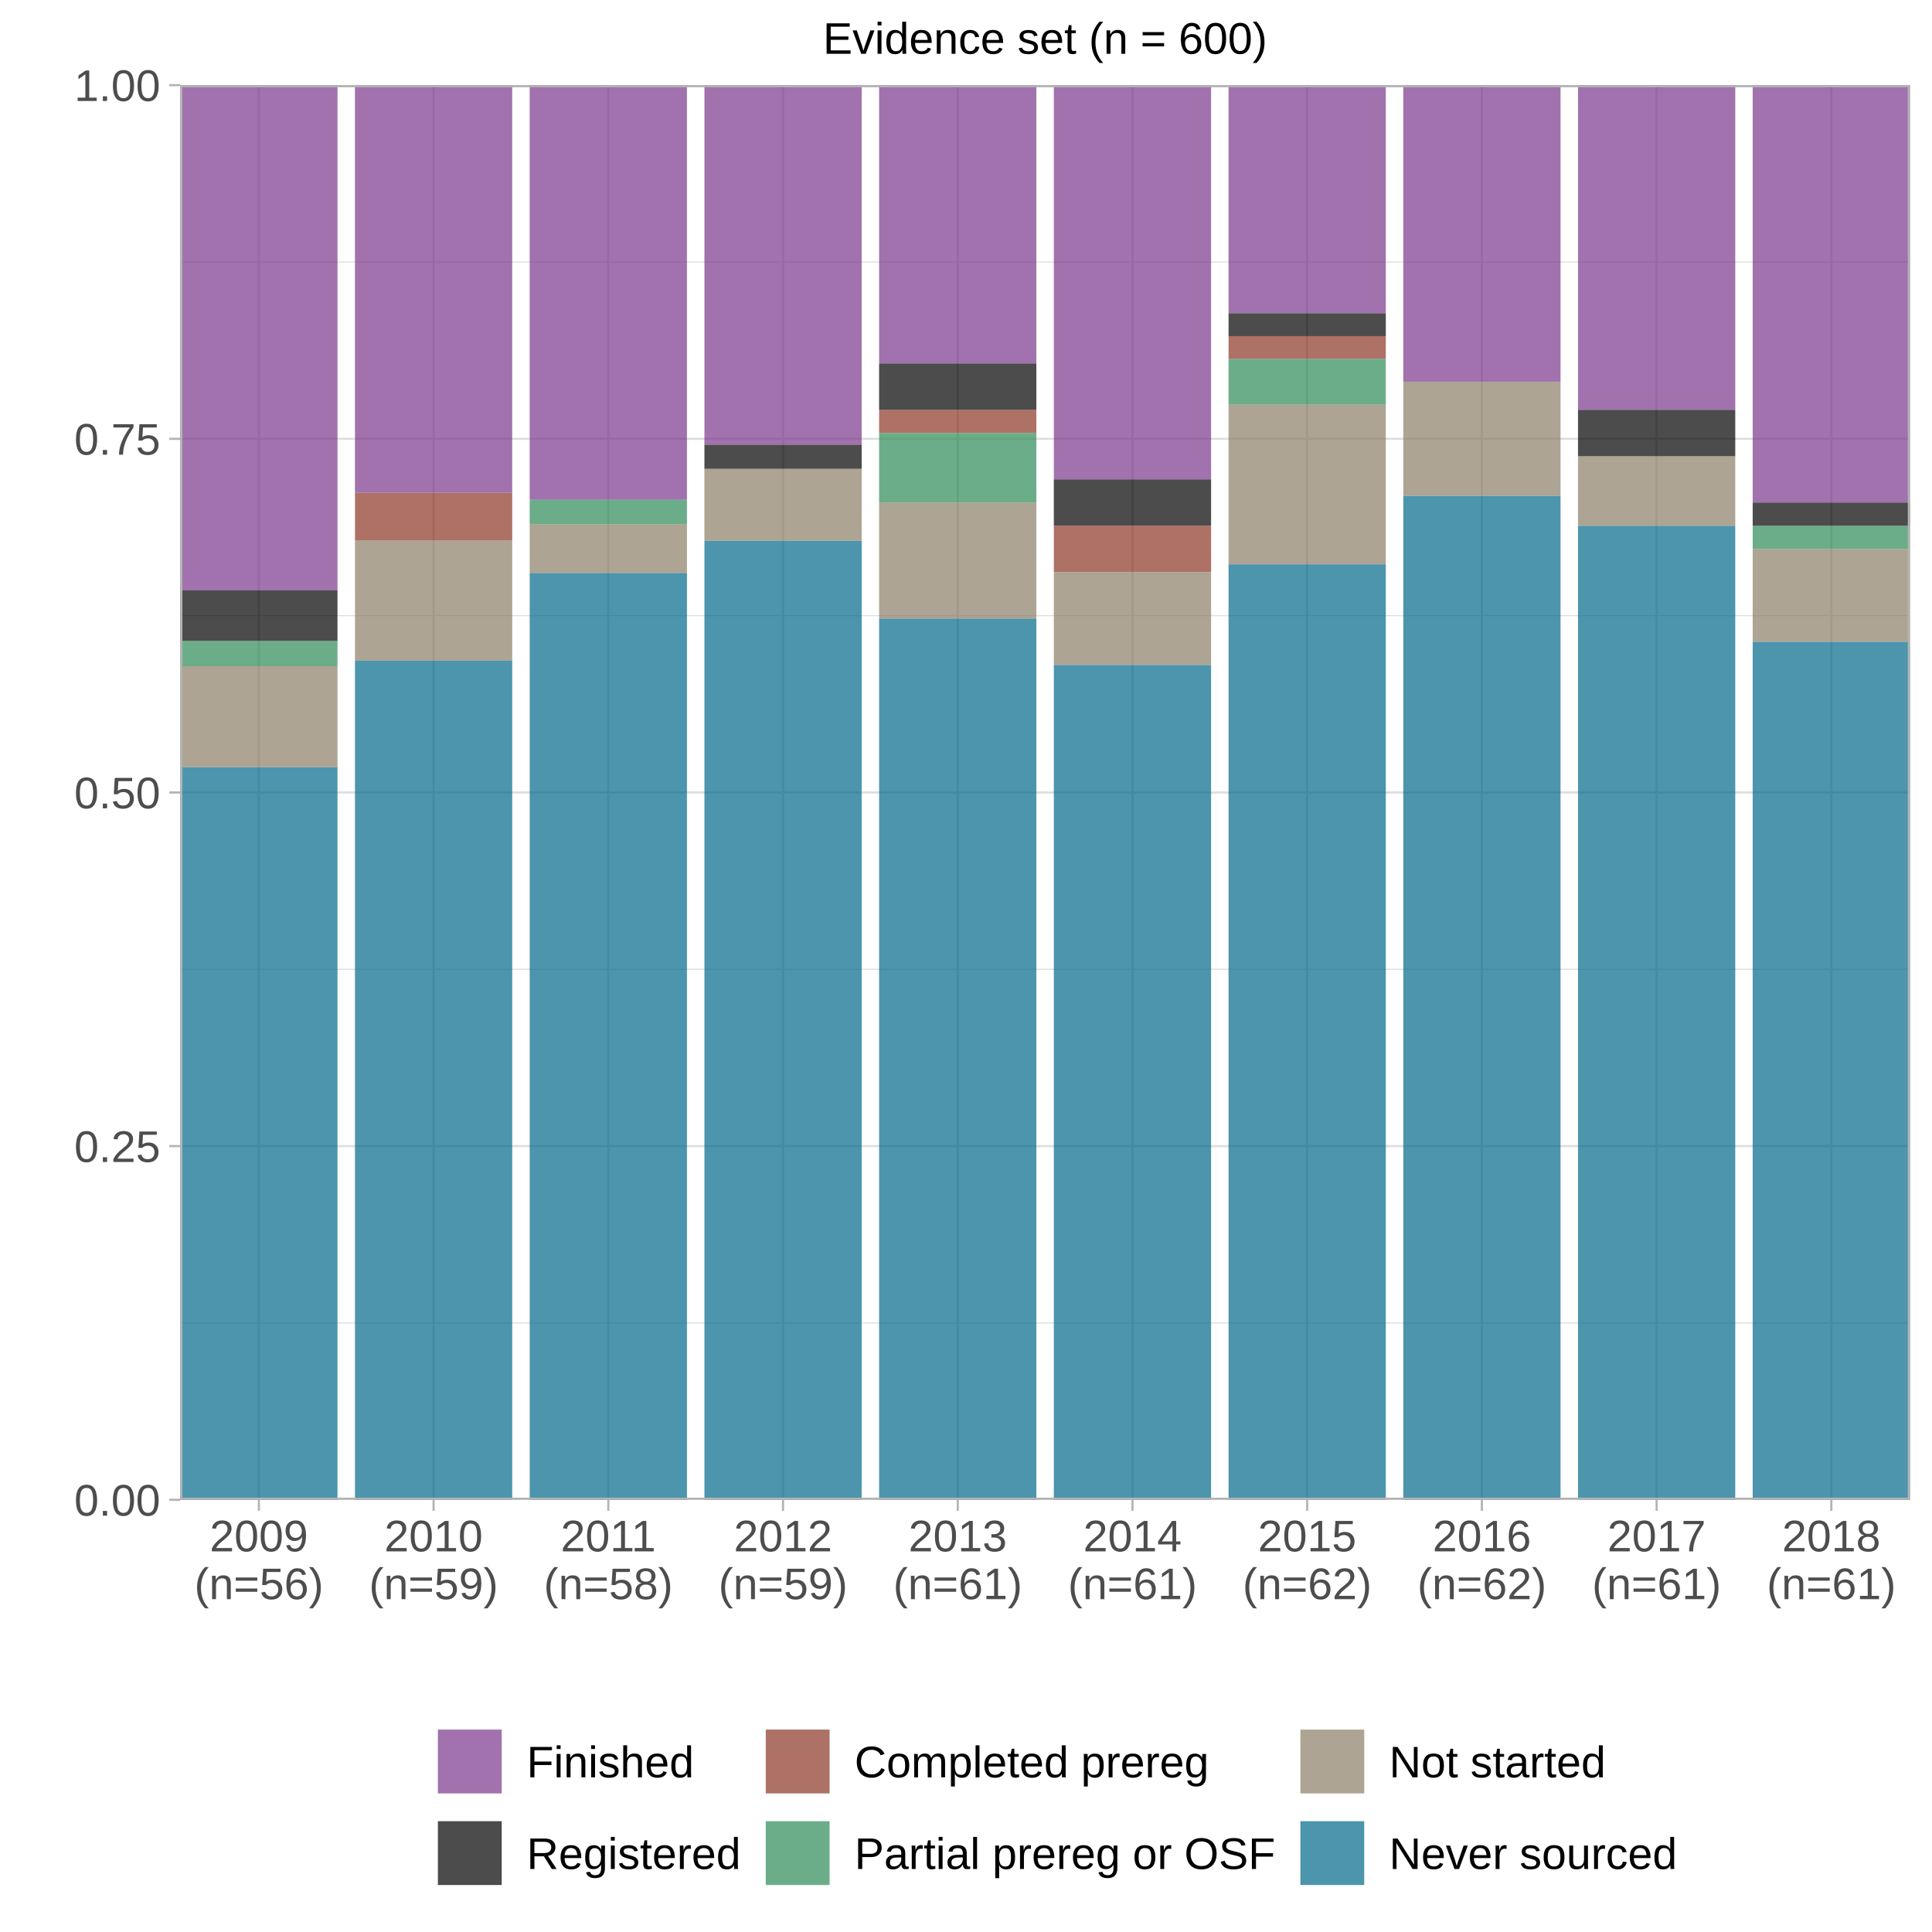
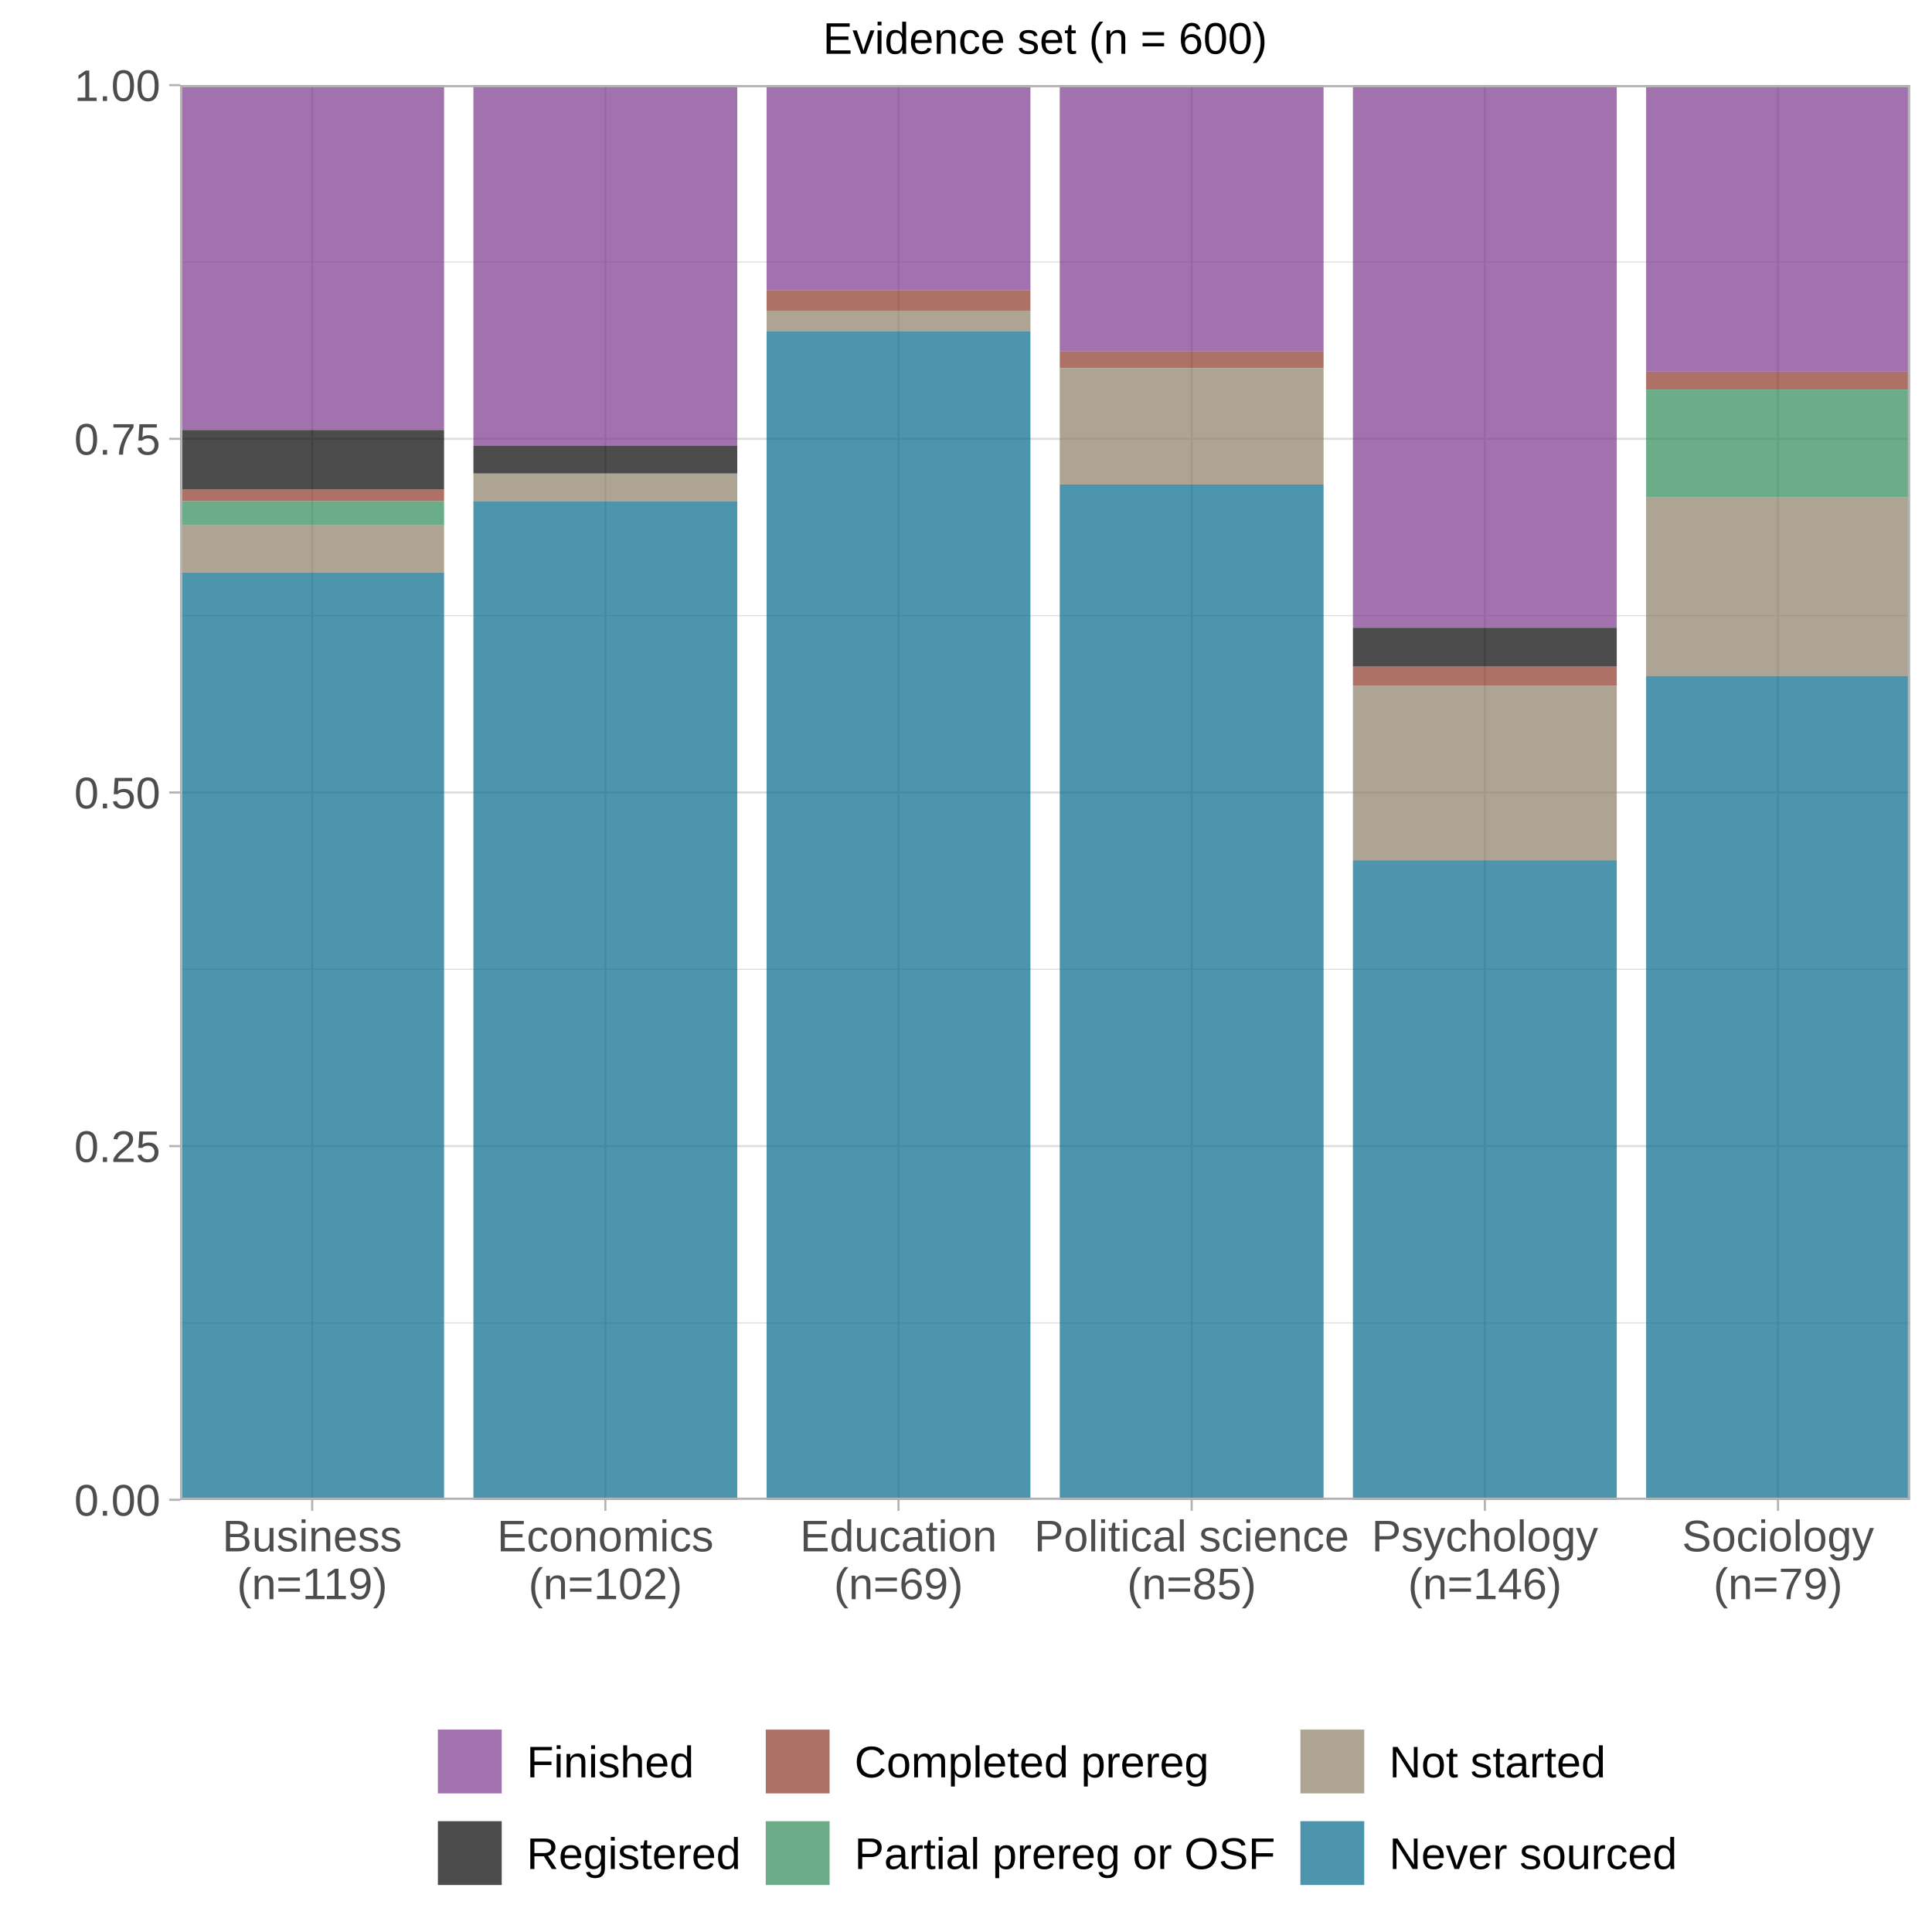
<svg xmlns="http://www.w3.org/2000/svg" width="480.00pt" height="480.00pt" viewBox="0 0 480.00 480.00">
  <g class="svglite">
    <defs>
      <style type="text/css">
    .svglite line, .svglite polyline, .svglite polygon, .svglite path, .svglite rect, .svglite circle {
      fill: none;
      stroke: #000000;
      stroke-linecap: round;
      stroke-linejoin: round;
      stroke-miterlimit: 10.00;
    }
    .svglite text {
      white-space: pre;
    }
    .svglite g.glyphgroup path {
      fill: inherit;
      stroke: none;
    }
  </style>
    </defs>
    <rect width="100%" height="100%" style="stroke: none; fill: #FFFFFF;" />
    <defs>
      <clipPath id="cpMC4wMHw0ODAuMDB8MC4wMHw0ODAuMDA=">
        <rect x="0.00" y="0.00" width="480.00" height="480.00" />
      </clipPath>
    </defs>
    <g clip-path="url(#cpMC4wMHw0ODAuMDB8MC4wMHw0ODAuMDA=)">
      <rect x="0.00" y="-0" width="480.00" height="480.00" style="stroke-width: 1.07; stroke: #FFFFFF; fill: #FFFFFF;" />
    </g>
    <defs>
      <clipPath id="cpNDQuNzh8NDc0LjUyfDIxLjE1fDM3Mi42Mg==">
        <rect x="44.78" y="21.15" width="429.74" height="351.47" />
      </clipPath>
    </defs>
    <g clip-path="url(#cpNDQuNzh8NDc0LjUyfDIxLjE1fDM3Mi42Mg==)">
      <rect x="44.78" y="21.15" width="429.74" height="351.47" style="stroke-width: 1.07; stroke: none; fill: #FFFFFF;" />
      <polyline points="44.78,328.69 474.52,328.69 " style="stroke-width: 0.27; stroke: #DEDEDE; stroke-linecap: butt;" />
      <polyline points="44.78,240.82 474.52,240.82 " style="stroke-width: 0.27; stroke: #DEDEDE; stroke-linecap: butt;" />
      <polyline points="44.78,152.95 474.52,152.95 " style="stroke-width: 0.27; stroke: #DEDEDE; stroke-linecap: butt;" />
      <polyline points="44.78,65.09 474.52,65.09 " style="stroke-width: 0.27; stroke: #DEDEDE; stroke-linecap: butt;" />
      <polyline points="44.78,372.62 474.52,372.62 " style="stroke-width: 0.53; stroke: #DEDEDE; stroke-linecap: butt;" />
      <polyline points="44.78,284.75 474.52,284.75 " style="stroke-width: 0.53; stroke: #DEDEDE; stroke-linecap: butt;" />
      <polyline points="44.78,196.89 474.52,196.89 " style="stroke-width: 0.53; stroke: #DEDEDE; stroke-linecap: butt;" />
      <polyline points="44.78,109.02 474.52,109.02 " style="stroke-width: 0.53; stroke: #DEDEDE; stroke-linecap: butt;" />
      <polyline points="44.78,21.15 474.52,21.15 " style="stroke-width: 0.53; stroke: #DEDEDE; stroke-linecap: butt;" />
-       <polyline points="64.32,372.62 64.32,21.15 " style="stroke-width: 0.53; stroke: #DEDEDE; stroke-linecap: butt;" />
-       <polyline points="107.72,372.62 107.72,21.15 " style="stroke-width: 0.53; stroke: #DEDEDE; stroke-linecap: butt;" />
-       <polyline points="151.13,372.62 151.13,21.15 " style="stroke-width: 0.53; stroke: #DEDEDE; stroke-linecap: butt;" />
-       <polyline points="194.54,372.62 194.54,21.15 " style="stroke-width: 0.53; stroke: #DEDEDE; stroke-linecap: butt;" />
-       <polyline points="237.95,372.62 237.95,21.15 " style="stroke-width: 0.53; stroke: #DEDEDE; stroke-linecap: butt;" />
-       <polyline points="281.36,372.62 281.36,21.15 " style="stroke-width: 0.53; stroke: #DEDEDE; stroke-linecap: butt;" />
-       <polyline points="324.76,372.62 324.76,21.15 " style="stroke-width: 0.53; stroke: #DEDEDE; stroke-linecap: butt;" />
-       <polyline points="368.17,372.62 368.17,21.15 " style="stroke-width: 0.53; stroke: #DEDEDE; stroke-linecap: butt;" />
-       <polyline points="411.58,372.62 411.58,21.15 " style="stroke-width: 0.53; stroke: #DEDEDE; stroke-linecap: butt;" />
-       <polyline points="454.99,372.62 454.99,21.15 " style="stroke-width: 0.53; stroke: #DEDEDE; stroke-linecap: butt;" />
-       <rect x="44.78" y="159.23" width="39.07" height="0.00" style="stroke-width: 1.07; stroke: none; stroke-linecap: butt; stroke-linejoin: miter; fill: #8B3626; fill-opacity: 0.70;" />
-       <rect x="44.78" y="21.15" width="39.07" height="125.52" style="stroke-width: 1.07; stroke: none; stroke-linecap: butt; stroke-linejoin: miter; fill: #7A378B; fill-opacity: 0.70;" />
-       <rect x="44.78" y="190.61" width="39.07" height="182.01" style="stroke-width: 1.07; stroke: none; stroke-linecap: butt; stroke-linejoin: miter; fill: #00688B; fill-opacity: 0.70;" />
-       <rect x="44.78" y="165.51" width="39.07" height="25.10" style="stroke-width: 1.07; stroke: none; stroke-linecap: butt; stroke-linejoin: miter; fill: #8B7E66; fill-opacity: 0.70;" />
-       <rect x="44.78" y="159.23" width="39.07" height="6.28" style="stroke-width: 1.07; stroke: none; stroke-linecap: butt; stroke-linejoin: miter; fill: #2E8B57; fill-opacity: 0.70;" />
-       <rect x="44.78" y="146.68" width="39.07" height="12.55" style="stroke-width: 1.07; stroke: none; stroke-linecap: butt; stroke-linejoin: miter; fill: #000000; fill-opacity: 0.70;" />
-       <rect x="88.19" y="122.42" width="39.07" height="11.91" style="stroke-width: 1.07; stroke: none; stroke-linecap: butt; stroke-linejoin: miter; fill: #8B3626; fill-opacity: 0.70;" />
-       <rect x="88.19" y="21.15" width="39.07" height="101.27" style="stroke-width: 1.07; stroke: none; stroke-linecap: butt; stroke-linejoin: miter; fill: #7A378B; fill-opacity: 0.70;" />
-       <rect x="88.19" y="164.12" width="39.07" height="208.50" style="stroke-width: 1.07; stroke: none; stroke-linecap: butt; stroke-linejoin: miter; fill: #00688B; fill-opacity: 0.70;" />
-       <rect x="88.19" y="134.34" width="39.07" height="29.79" style="stroke-width: 1.07; stroke: none; stroke-linecap: butt; stroke-linejoin: miter; fill: #8B7E66; fill-opacity: 0.70;" />
-       <rect x="88.19" y="134.34" width="39.07" height="0.00" style="stroke-width: 1.07; stroke: none; stroke-linecap: butt; stroke-linejoin: miter; fill: #2E8B57; fill-opacity: 0.70;" />
-       <rect x="88.19" y="122.42" width="39.07" height="0.00" style="stroke-width: 1.07; stroke: none; stroke-linecap: butt; stroke-linejoin: miter; fill: #000000; fill-opacity: 0.70;" />
-       <rect x="131.60" y="124.17" width="39.07" height="0.00" style="stroke-width: 1.07; stroke: none; stroke-linecap: butt; stroke-linejoin: miter; fill: #8B3626; fill-opacity: 0.70;" />
-       <rect x="131.60" y="21.15" width="39.07" height="103.02" style="stroke-width: 1.07; stroke: none; stroke-linecap: butt; stroke-linejoin: miter; fill: #7A378B; fill-opacity: 0.70;" />
-       <rect x="131.60" y="142.35" width="39.07" height="230.27" style="stroke-width: 1.07; stroke: none; stroke-linecap: butt; stroke-linejoin: miter; fill: #00688B; fill-opacity: 0.70;" />
-       <rect x="131.60" y="130.23" width="39.07" height="12.12" style="stroke-width: 1.07; stroke: none; stroke-linecap: butt; stroke-linejoin: miter; fill: #8B7E66; fill-opacity: 0.70;" />
-       <rect x="131.60" y="124.17" width="39.07" height="6.06" style="stroke-width: 1.07; stroke: none; stroke-linecap: butt; stroke-linejoin: miter; fill: #2E8B57; fill-opacity: 0.70;" />
-       <rect x="131.60" y="124.17" width="39.07" height="0.00" style="stroke-width: 1.07; stroke: none; stroke-linecap: butt; stroke-linejoin: miter; fill: #000000; fill-opacity: 0.70;" />
-       <rect x="175.01" y="116.47" width="39.07" height="0.00" style="stroke-width: 1.07; stroke: none; stroke-linecap: butt; stroke-linejoin: miter; fill: #8B3626; fill-opacity: 0.70;" />
-       <rect x="175.01" y="21.15" width="39.07" height="89.36" style="stroke-width: 1.07; stroke: none; stroke-linecap: butt; stroke-linejoin: miter; fill: #7A378B; fill-opacity: 0.70;" />
-       <rect x="175.01" y="134.34" width="39.07" height="238.28" style="stroke-width: 1.07; stroke: none; stroke-linecap: butt; stroke-linejoin: miter; fill: #00688B; fill-opacity: 0.70;" />
-       <rect x="175.01" y="116.47" width="39.07" height="17.87" style="stroke-width: 1.07; stroke: none; stroke-linecap: butt; stroke-linejoin: miter; fill: #8B7E66; fill-opacity: 0.70;" />
-       <rect x="175.01" y="116.47" width="39.07" height="0.00" style="stroke-width: 1.07; stroke: none; stroke-linecap: butt; stroke-linejoin: miter; fill: #2E8B57; fill-opacity: 0.70;" />
-       <rect x="175.01" y="110.51" width="39.07" height="5.96" style="stroke-width: 1.07; stroke: none; stroke-linecap: butt; stroke-linejoin: miter; fill: #000000; fill-opacity: 0.70;" />
-       <rect x="218.41" y="101.82" width="39.07" height="5.76" style="stroke-width: 1.07; stroke: none; stroke-linecap: butt; stroke-linejoin: miter; fill: #8B3626; fill-opacity: 0.70;" />
-       <rect x="218.41" y="21.15" width="39.07" height="69.14" style="stroke-width: 1.07; stroke: none; stroke-linecap: butt; stroke-linejoin: miter; fill: #7A378B; fill-opacity: 0.70;" />
-       <rect x="218.41" y="153.67" width="39.07" height="218.95" style="stroke-width: 1.07; stroke: none; stroke-linecap: butt; stroke-linejoin: miter; fill: #00688B; fill-opacity: 0.70;" />
-       <rect x="218.41" y="124.87" width="39.07" height="28.81" style="stroke-width: 1.07; stroke: none; stroke-linecap: butt; stroke-linejoin: miter; fill: #8B7E66; fill-opacity: 0.70;" />
-       <rect x="218.41" y="107.58" width="39.07" height="17.29" style="stroke-width: 1.07; stroke: none; stroke-linecap: butt; stroke-linejoin: miter; fill: #2E8B57; fill-opacity: 0.70;" />
-       <rect x="218.41" y="90.30" width="39.07" height="11.52" style="stroke-width: 1.07; stroke: none; stroke-linecap: butt; stroke-linejoin: miter; fill: #000000; fill-opacity: 0.70;" />
-       <rect x="261.82" y="130.63" width="39.07" height="11.52" style="stroke-width: 1.07; stroke: none; stroke-linecap: butt; stroke-linejoin: miter; fill: #8B3626; fill-opacity: 0.70;" />
-       <rect x="261.82" y="21.15" width="39.07" height="97.95" style="stroke-width: 1.07; stroke: none; stroke-linecap: butt; stroke-linejoin: miter; fill: #7A378B; fill-opacity: 0.70;" />
-       <rect x="261.82" y="165.20" width="39.07" height="207.42" style="stroke-width: 1.07; stroke: none; stroke-linecap: butt; stroke-linejoin: miter; fill: #00688B; fill-opacity: 0.70;" />
-       <rect x="261.82" y="142.15" width="39.07" height="23.05" style="stroke-width: 1.07; stroke: none; stroke-linecap: butt; stroke-linejoin: miter; fill: #8B7E66; fill-opacity: 0.70;" />
-       <rect x="261.82" y="142.15" width="39.07" height="0.00" style="stroke-width: 1.07; stroke: none; stroke-linecap: butt; stroke-linejoin: miter; fill: #2E8B57; fill-opacity: 0.70;" />
-       <rect x="261.82" y="119.10" width="39.07" height="11.52" style="stroke-width: 1.07; stroke: none; stroke-linecap: butt; stroke-linejoin: miter; fill: #000000; fill-opacity: 0.70;" />
-       <rect x="305.23" y="83.51" width="39.07" height="5.67" style="stroke-width: 1.07; stroke: none; stroke-linecap: butt; stroke-linejoin: miter; fill: #8B3626; fill-opacity: 0.70;" />
-       <rect x="305.23" y="21.15" width="39.07" height="56.69" style="stroke-width: 1.07; stroke: none; stroke-linecap: butt; stroke-linejoin: miter; fill: #7A378B; fill-opacity: 0.70;" />
-       <rect x="305.23" y="140.20" width="39.07" height="232.42" style="stroke-width: 1.07; stroke: none; stroke-linecap: butt; stroke-linejoin: miter; fill: #00688B; fill-opacity: 0.70;" />
-       <rect x="305.23" y="100.52" width="39.07" height="39.68" style="stroke-width: 1.07; stroke: none; stroke-linecap: butt; stroke-linejoin: miter; fill: #8B7E66; fill-opacity: 0.70;" />
-       <rect x="305.23" y="89.18" width="39.07" height="11.34" style="stroke-width: 1.07; stroke: none; stroke-linecap: butt; stroke-linejoin: miter; fill: #2E8B57; fill-opacity: 0.70;" />
-       <rect x="305.23" y="77.84" width="39.07" height="5.67" style="stroke-width: 1.07; stroke: none; stroke-linecap: butt; stroke-linejoin: miter; fill: #000000; fill-opacity: 0.70;" />
-       <rect x="348.64" y="94.85" width="39.07" height="0.00" style="stroke-width: 1.07; stroke: none; stroke-linecap: butt; stroke-linejoin: miter; fill: #8B3626; fill-opacity: 0.70;" />
-       <rect x="348.64" y="21.15" width="39.07" height="73.69" style="stroke-width: 1.07; stroke: none; stroke-linecap: butt; stroke-linejoin: miter; fill: #7A378B; fill-opacity: 0.70;" />
-       <rect x="348.64" y="123.19" width="39.07" height="249.43" style="stroke-width: 1.07; stroke: none; stroke-linecap: butt; stroke-linejoin: miter; fill: #00688B; fill-opacity: 0.70;" />
-       <rect x="348.64" y="94.85" width="39.07" height="28.34" style="stroke-width: 1.07; stroke: none; stroke-linecap: butt; stroke-linejoin: miter; fill: #8B7E66; fill-opacity: 0.70;" />
-       <rect x="348.64" y="94.85" width="39.07" height="0.00" style="stroke-width: 1.07; stroke: none; stroke-linecap: butt; stroke-linejoin: miter; fill: #2E8B57; fill-opacity: 0.70;" />
-       <rect x="348.64" y="94.85" width="39.07" height="0.00" style="stroke-width: 1.07; stroke: none; stroke-linecap: butt; stroke-linejoin: miter; fill: #000000; fill-opacity: 0.70;" />
-       <rect x="392.05" y="113.34" width="39.07" height="0.00" style="stroke-width: 1.07; stroke: none; stroke-linecap: butt; stroke-linejoin: miter; fill: #8B3626; fill-opacity: 0.70;" />
-       <rect x="392.05" y="21.15" width="39.07" height="80.66" style="stroke-width: 1.07; stroke: none; stroke-linecap: butt; stroke-linejoin: miter; fill: #7A378B; fill-opacity: 0.70;" />
-       <rect x="392.05" y="130.63" width="39.07" height="241.99" style="stroke-width: 1.07; stroke: none; stroke-linecap: butt; stroke-linejoin: miter; fill: #00688B; fill-opacity: 0.70;" />
-       <rect x="392.05" y="113.34" width="39.07" height="17.29" style="stroke-width: 1.07; stroke: none; stroke-linecap: butt; stroke-linejoin: miter; fill: #8B7E66; fill-opacity: 0.70;" />
-       <rect x="392.05" y="113.34" width="39.07" height="0.00" style="stroke-width: 1.07; stroke: none; stroke-linecap: butt; stroke-linejoin: miter; fill: #2E8B57; fill-opacity: 0.70;" />
-       <rect x="392.05" y="101.82" width="39.07" height="11.52" style="stroke-width: 1.07; stroke: none; stroke-linecap: butt; stroke-linejoin: miter; fill: #000000; fill-opacity: 0.70;" />
-       <rect x="435.45" y="130.63" width="39.07" height="0.00" style="stroke-width: 1.07; stroke: none; stroke-linecap: butt; stroke-linejoin: miter; fill: #8B3626; fill-opacity: 0.70;" />
-       <rect x="435.45" y="21.15" width="39.07" height="103.71" style="stroke-width: 1.07; stroke: none; stroke-linecap: butt; stroke-linejoin: miter; fill: #7A378B; fill-opacity: 0.70;" />
-       <rect x="435.45" y="159.44" width="39.07" height="213.19" style="stroke-width: 1.07; stroke: none; stroke-linecap: butt; stroke-linejoin: miter; fill: #00688B; fill-opacity: 0.70;" />
-       <rect x="435.45" y="136.39" width="39.07" height="23.05" style="stroke-width: 1.07; stroke: none; stroke-linecap: butt; stroke-linejoin: miter; fill: #8B7E66; fill-opacity: 0.70;" />
-       <rect x="435.45" y="130.63" width="39.07" height="5.76" style="stroke-width: 1.07; stroke: none; stroke-linecap: butt; stroke-linejoin: miter; fill: #2E8B57; fill-opacity: 0.70;" />
-       <rect x="435.45" y="124.87" width="39.07" height="5.76" style="stroke-width: 1.07; stroke: none; stroke-linecap: butt; stroke-linejoin: miter; fill: #000000; fill-opacity: 0.70;" />
+       <polyline points="77.56,372.62 77.56,21.15 " style="stroke-width: 0.53; stroke: #DEDEDE; stroke-linecap: butt;" />
+       <polyline points="150.40,372.62 150.40,21.15 " style="stroke-width: 0.53; stroke: #DEDEDE; stroke-linecap: butt;" />
+       <polyline points="223.23,372.62 223.23,21.15 " style="stroke-width: 0.53; stroke: #DEDEDE; stroke-linecap: butt;" />
+       <polyline points="296.07,372.62 296.07,21.15 " style="stroke-width: 0.53; stroke: #DEDEDE; stroke-linecap: butt;" />
+       <polyline points="368.91,372.62 368.91,21.15 " style="stroke-width: 0.53; stroke: #DEDEDE; stroke-linecap: butt;" />
+       <polyline points="441.74,372.62 441.74,21.15 " style="stroke-width: 0.53; stroke: #DEDEDE; stroke-linecap: butt;" />
+       <rect x="44.78" y="121.57" width="65.55" height="2.95" style="stroke-width: 1.07; stroke: none; stroke-linecap: butt; stroke-linejoin: miter; fill: #8B3626; fill-opacity: 0.70;" />
+       <rect x="44.78" y="21.15" width="65.55" height="85.65" style="stroke-width: 1.07; stroke: none; stroke-linecap: butt; stroke-linejoin: miter; fill: #7A378B; fill-opacity: 0.70;" />
+       <rect x="44.78" y="130.43" width="65.55" height="11.81" style="stroke-width: 1.07; stroke: none; stroke-linecap: butt; stroke-linejoin: miter; fill: #8B7E66; fill-opacity: 0.70;" />
+       <rect x="44.78" y="142.25" width="65.55" height="230.37" style="stroke-width: 1.07; stroke: none; stroke-linecap: butt; stroke-linejoin: miter; fill: #00688B; fill-opacity: 0.70;" />
+       <rect x="44.78" y="124.53" width="65.55" height="5.91" style="stroke-width: 1.07; stroke: none; stroke-linecap: butt; stroke-linejoin: miter; fill: #2E8B57; fill-opacity: 0.70;" />
+       <rect x="44.78" y="106.81" width="65.55" height="14.77" style="stroke-width: 1.07; stroke: none; stroke-linecap: butt; stroke-linejoin: miter; fill: #000000; fill-opacity: 0.70;" />
+       <rect x="117.62" y="117.64" width="65.55" height="0.00" style="stroke-width: 1.07; stroke: none; stroke-linecap: butt; stroke-linejoin: miter; fill: #8B3626; fill-opacity: 0.70;" />
+       <rect x="117.62" y="21.15" width="65.55" height="89.59" style="stroke-width: 1.07; stroke: none; stroke-linecap: butt; stroke-linejoin: miter; fill: #7A378B; fill-opacity: 0.70;" />
+       <rect x="117.62" y="117.64" width="65.55" height="6.89" style="stroke-width: 1.07; stroke: none; stroke-linecap: butt; stroke-linejoin: miter; fill: #8B7E66; fill-opacity: 0.70;" />
+       <rect x="117.62" y="124.53" width="65.55" height="248.09" style="stroke-width: 1.07; stroke: none; stroke-linecap: butt; stroke-linejoin: miter; fill: #00688B; fill-opacity: 0.70;" />
+       <rect x="117.62" y="117.64" width="65.55" height="0.00" style="stroke-width: 1.07; stroke: none; stroke-linecap: butt; stroke-linejoin: miter; fill: #2E8B57; fill-opacity: 0.70;" />
+       <rect x="117.62" y="110.74" width="65.55" height="6.89" style="stroke-width: 1.07; stroke: none; stroke-linecap: butt; stroke-linejoin: miter; fill: #000000; fill-opacity: 0.70;" />
+       <rect x="190.46" y="72.09" width="65.55" height="5.09" style="stroke-width: 1.07; stroke: none; stroke-linecap: butt; stroke-linejoin: miter; fill: #8B3626; fill-opacity: 0.70;" />
+       <rect x="190.46" y="21.15" width="65.55" height="50.94" style="stroke-width: 1.07; stroke: none; stroke-linecap: butt; stroke-linejoin: miter; fill: #7A378B; fill-opacity: 0.70;" />
+       <rect x="190.46" y="77.19" width="65.55" height="5.09" style="stroke-width: 1.07; stroke: none; stroke-linecap: butt; stroke-linejoin: miter; fill: #8B7E66; fill-opacity: 0.70;" />
+       <rect x="190.46" y="82.28" width="65.55" height="290.34" style="stroke-width: 1.07; stroke: none; stroke-linecap: butt; stroke-linejoin: miter; fill: #00688B; fill-opacity: 0.70;" />
+       <rect x="190.46" y="77.19" width="65.55" height="0.00" style="stroke-width: 1.07; stroke: none; stroke-linecap: butt; stroke-linejoin: miter; fill: #2E8B57; fill-opacity: 0.70;" />
+       <rect x="190.46" y="72.09" width="65.55" height="0.00" style="stroke-width: 1.07; stroke: none; stroke-linecap: butt; stroke-linejoin: miter; fill: #000000; fill-opacity: 0.70;" />
+       <rect x="263.29" y="87.31" width="65.55" height="4.13" style="stroke-width: 1.07; stroke: none; stroke-linecap: butt; stroke-linejoin: miter; fill: #8B3626; fill-opacity: 0.70;" />
+       <rect x="263.29" y="21.15" width="65.55" height="66.16" style="stroke-width: 1.07; stroke: none; stroke-linecap: butt; stroke-linejoin: miter; fill: #7A378B; fill-opacity: 0.70;" />
+       <rect x="263.29" y="91.45" width="65.55" height="28.94" style="stroke-width: 1.07; stroke: none; stroke-linecap: butt; stroke-linejoin: miter; fill: #8B7E66; fill-opacity: 0.70;" />
+       <rect x="263.29" y="120.39" width="65.55" height="252.23" style="stroke-width: 1.07; stroke: none; stroke-linecap: butt; stroke-linejoin: miter; fill: #00688B; fill-opacity: 0.70;" />
+       <rect x="263.29" y="91.45" width="65.55" height="0.00" style="stroke-width: 1.07; stroke: none; stroke-linecap: butt; stroke-linejoin: miter; fill: #2E8B57; fill-opacity: 0.70;" />
+       <rect x="263.29" y="87.31" width="65.55" height="0.00" style="stroke-width: 1.07; stroke: none; stroke-linecap: butt; stroke-linejoin: miter; fill: #000000; fill-opacity: 0.70;" />
+       <rect x="336.13" y="165.59" width="65.55" height="4.81" style="stroke-width: 1.07; stroke: none; stroke-linecap: butt; stroke-linejoin: miter; fill: #8B3626; fill-opacity: 0.70;" />
+       <rect x="336.13" y="21.15" width="65.55" height="134.81" style="stroke-width: 1.07; stroke: none; stroke-linecap: butt; stroke-linejoin: miter; fill: #7A378B; fill-opacity: 0.70;" />
+       <rect x="336.13" y="170.41" width="65.55" height="43.33" style="stroke-width: 1.07; stroke: none; stroke-linecap: butt; stroke-linejoin: miter; fill: #8B7E66; fill-opacity: 0.70;" />
+       <rect x="336.13" y="213.74" width="65.55" height="158.88" style="stroke-width: 1.07; stroke: none; stroke-linecap: butt; stroke-linejoin: miter; fill: #00688B; fill-opacity: 0.70;" />
+       <rect x="336.13" y="170.41" width="65.55" height="0.00" style="stroke-width: 1.07; stroke: none; stroke-linecap: butt; stroke-linejoin: miter; fill: #2E8B57; fill-opacity: 0.70;" />
+       <rect x="336.13" y="155.96" width="65.55" height="9.63" style="stroke-width: 1.07; stroke: none; stroke-linecap: butt; stroke-linejoin: miter; fill: #000000; fill-opacity: 0.70;" />
+       <rect x="408.97" y="92.34" width="65.55" height="4.45" style="stroke-width: 1.07; stroke: none; stroke-linecap: butt; stroke-linejoin: miter; fill: #8B3626; fill-opacity: 0.70;" />
+       <rect x="408.97" y="21.15" width="65.55" height="71.18" style="stroke-width: 1.07; stroke: none; stroke-linecap: butt; stroke-linejoin: miter; fill: #7A378B; fill-opacity: 0.70;" />
+       <rect x="408.97" y="123.48" width="65.55" height="44.49" style="stroke-width: 1.07; stroke: none; stroke-linecap: butt; stroke-linejoin: miter; fill: #8B7E66; fill-opacity: 0.70;" />
+       <rect x="408.97" y="167.97" width="65.55" height="204.65" style="stroke-width: 1.07; stroke: none; stroke-linecap: butt; stroke-linejoin: miter; fill: #00688B; fill-opacity: 0.70;" />
+       <rect x="408.97" y="96.79" width="65.55" height="26.69" style="stroke-width: 1.07; stroke: none; stroke-linecap: butt; stroke-linejoin: miter; fill: #2E8B57; fill-opacity: 0.70;" />
+       <rect x="408.97" y="92.34" width="65.55" height="0.00" style="stroke-width: 1.07; stroke: none; stroke-linecap: butt; stroke-linejoin: miter; fill: #000000; fill-opacity: 0.70;" />
      <rect x="44.78" y="21.15" width="429.74" height="351.47" style="stroke-width: 1.07; stroke: #B3B3B3;" />
    </g>
    <g clip-path="url(#cpMC4wMHw0ODAuMDB8MC4wMHw0ODAuMDA=)">
      <text x="39.85" y="376.56" text-anchor="end" style="font-size: 11.00px;fill: #4D4D4D; font-family: &quot;Arial&quot;;" textLength="21.44px" lengthAdjust="spacingAndGlyphs">0.00</text>
      <text x="39.85" y="288.69" text-anchor="end" style="font-size: 11.00px;fill: #4D4D4D; font-family: &quot;Arial&quot;;" textLength="21.44px" lengthAdjust="spacingAndGlyphs">0.25</text>
      <text x="39.85" y="200.83" text-anchor="end" style="font-size: 11.00px;fill: #4D4D4D; font-family: &quot;Arial&quot;;" textLength="21.44px" lengthAdjust="spacingAndGlyphs">0.50</text>
      <text x="39.85" y="112.96" text-anchor="end" style="font-size: 11.00px;fill: #4D4D4D; font-family: &quot;Arial&quot;;" textLength="21.44px" lengthAdjust="spacingAndGlyphs">0.75</text>
      <text x="39.85" y="25.09" text-anchor="end" style="font-size: 11.00px;fill: #4D4D4D; font-family: &quot;Arial&quot;;" textLength="21.44px" lengthAdjust="spacingAndGlyphs">1.00</text>
      <polyline points="42.04,372.62 44.78,372.62 " style="stroke-width: 0.53; stroke: #B3B3B3; stroke-linecap: butt;" />
      <polyline points="42.04,284.75 44.78,284.75 " style="stroke-width: 0.53; stroke: #B3B3B3; stroke-linecap: butt;" />
      <polyline points="42.04,196.89 44.78,196.89 " style="stroke-width: 0.53; stroke: #B3B3B3; stroke-linecap: butt;" />
      <polyline points="42.04,109.02 44.78,109.02 " style="stroke-width: 0.53; stroke: #B3B3B3; stroke-linecap: butt;" />
      <polyline points="42.04,21.15 44.78,21.15 " style="stroke-width: 0.53; stroke: #B3B3B3; stroke-linecap: butt;" />
-       <polyline points="64.32,375.36 64.32,372.62 " style="stroke-width: 0.53; stroke: #B3B3B3; stroke-linecap: butt;" />
-       <polyline points="107.72,375.36 107.72,372.62 " style="stroke-width: 0.53; stroke: #B3B3B3; stroke-linecap: butt;" />
-       <polyline points="151.13,375.36 151.13,372.62 " style="stroke-width: 0.53; stroke: #B3B3B3; stroke-linecap: butt;" />
-       <polyline points="194.54,375.36 194.54,372.62 " style="stroke-width: 0.53; stroke: #B3B3B3; stroke-linecap: butt;" />
-       <polyline points="237.95,375.36 237.95,372.62 " style="stroke-width: 0.53; stroke: #B3B3B3; stroke-linecap: butt;" />
-       <polyline points="281.36,375.36 281.36,372.62 " style="stroke-width: 0.53; stroke: #B3B3B3; stroke-linecap: butt;" />
-       <polyline points="324.76,375.36 324.76,372.62 " style="stroke-width: 0.53; stroke: #B3B3B3; stroke-linecap: butt;" />
-       <polyline points="368.17,375.36 368.17,372.62 " style="stroke-width: 0.53; stroke: #B3B3B3; stroke-linecap: butt;" />
-       <polyline points="411.58,375.36 411.58,372.62 " style="stroke-width: 0.53; stroke: #B3B3B3; stroke-linecap: butt;" />
-       <polyline points="454.99,375.36 454.99,372.62 " style="stroke-width: 0.53; stroke: #B3B3B3; stroke-linecap: butt;" />
-       <text x="64.32" y="385.43" text-anchor="middle" style="font-size: 11.00px;fill: #4D4D4D; font-family: &quot;Arial&quot;;" textLength="24.50px" lengthAdjust="spacingAndGlyphs">2009</text>
-       <text x="64.32" y="397.31" text-anchor="middle" style="font-size: 11.00px;fill: #4D4D4D; font-family: &quot;Arial&quot;;" textLength="32.11px" lengthAdjust="spacingAndGlyphs">(n=56)</text>
-       <text x="107.72" y="385.43" text-anchor="middle" style="font-size: 11.00px;fill: #4D4D4D; font-family: &quot;Arial&quot;;" textLength="24.50px" lengthAdjust="spacingAndGlyphs">2010</text>
-       <text x="107.72" y="397.31" text-anchor="middle" style="font-size: 11.00px;fill: #4D4D4D; font-family: &quot;Arial&quot;;" textLength="32.11px" lengthAdjust="spacingAndGlyphs">(n=59)</text>
-       <text x="151.13" y="385.43" text-anchor="middle" style="font-size: 11.00px;fill: #4D4D4D; font-family: &quot;Arial&quot;;" textLength="23.69px" lengthAdjust="spacingAndGlyphs">2011</text>
-       <text x="151.13" y="397.31" text-anchor="middle" style="font-size: 11.00px;fill: #4D4D4D; font-family: &quot;Arial&quot;;" textLength="32.11px" lengthAdjust="spacingAndGlyphs">(n=58)</text>
-       <text x="194.54" y="385.43" text-anchor="middle" style="font-size: 11.00px;fill: #4D4D4D; font-family: &quot;Arial&quot;;" textLength="24.50px" lengthAdjust="spacingAndGlyphs">2012</text>
-       <text x="194.54" y="397.31" text-anchor="middle" style="font-size: 11.00px;fill: #4D4D4D; font-family: &quot;Arial&quot;;" textLength="32.11px" lengthAdjust="spacingAndGlyphs">(n=59)</text>
-       <text x="237.95" y="385.43" text-anchor="middle" style="font-size: 11.00px;fill: #4D4D4D; font-family: &quot;Arial&quot;;" textLength="24.50px" lengthAdjust="spacingAndGlyphs">2013</text>
-       <text x="237.95" y="397.31" text-anchor="middle" style="font-size: 11.00px;fill: #4D4D4D; font-family: &quot;Arial&quot;;" textLength="32.11px" lengthAdjust="spacingAndGlyphs">(n=61)</text>
-       <text x="281.36" y="385.43" text-anchor="middle" style="font-size: 11.00px;fill: #4D4D4D; font-family: &quot;Arial&quot;;" textLength="24.50px" lengthAdjust="spacingAndGlyphs">2014</text>
-       <text x="281.36" y="397.31" text-anchor="middle" style="font-size: 11.00px;fill: #4D4D4D; font-family: &quot;Arial&quot;;" textLength="32.11px" lengthAdjust="spacingAndGlyphs">(n=61)</text>
-       <text x="324.76" y="385.43" text-anchor="middle" style="font-size: 11.00px;fill: #4D4D4D; font-family: &quot;Arial&quot;;" textLength="24.50px" lengthAdjust="spacingAndGlyphs">2015</text>
-       <text x="324.76" y="397.31" text-anchor="middle" style="font-size: 11.00px;fill: #4D4D4D; font-family: &quot;Arial&quot;;" textLength="32.11px" lengthAdjust="spacingAndGlyphs">(n=62)</text>
-       <text x="368.17" y="385.43" text-anchor="middle" style="font-size: 11.00px;fill: #4D4D4D; font-family: &quot;Arial&quot;;" textLength="24.50px" lengthAdjust="spacingAndGlyphs">2016</text>
-       <text x="368.17" y="397.31" text-anchor="middle" style="font-size: 11.00px;fill: #4D4D4D; font-family: &quot;Arial&quot;;" textLength="32.11px" lengthAdjust="spacingAndGlyphs">(n=62)</text>
-       <text x="411.58" y="385.43" text-anchor="middle" style="font-size: 11.00px;fill: #4D4D4D; font-family: &quot;Arial&quot;;" textLength="24.50px" lengthAdjust="spacingAndGlyphs">2017</text>
-       <text x="411.58" y="397.31" text-anchor="middle" style="font-size: 11.00px;fill: #4D4D4D; font-family: &quot;Arial&quot;;" textLength="32.11px" lengthAdjust="spacingAndGlyphs">(n=61)</text>
-       <text x="454.99" y="385.43" text-anchor="middle" style="font-size: 11.00px;fill: #4D4D4D; font-family: &quot;Arial&quot;;" textLength="24.50px" lengthAdjust="spacingAndGlyphs">2018</text>
-       <text x="454.99" y="397.31" text-anchor="middle" style="font-size: 11.00px;fill: #4D4D4D; font-family: &quot;Arial&quot;;" textLength="32.11px" lengthAdjust="spacingAndGlyphs">(n=61)</text>
+       <polyline points="77.56,375.36 77.56,372.62 " style="stroke-width: 0.53; stroke: #B3B3B3; stroke-linecap: butt;" />
+       <polyline points="150.40,375.36 150.40,372.62 " style="stroke-width: 0.53; stroke: #B3B3B3; stroke-linecap: butt;" />
+       <polyline points="223.23,375.36 223.23,372.62 " style="stroke-width: 0.53; stroke: #B3B3B3; stroke-linecap: butt;" />
+       <polyline points="296.07,375.36 296.07,372.62 " style="stroke-width: 0.53; stroke: #B3B3B3; stroke-linecap: butt;" />
+       <polyline points="368.91,375.36 368.91,372.62 " style="stroke-width: 0.53; stroke: #B3B3B3; stroke-linecap: butt;" />
+       <polyline points="441.74,375.36 441.74,372.62 " style="stroke-width: 0.53; stroke: #B3B3B3; stroke-linecap: butt;" />
+       <text x="77.56" y="385.43" text-anchor="middle" style="font-size: 11.00px;fill: #4D4D4D; font-family: &quot;Arial&quot;;" textLength="44.66px" lengthAdjust="spacingAndGlyphs">Business</text>
+       <text x="77.56" y="397.31" text-anchor="middle" style="font-size: 11.00px;fill: #4D4D4D; font-family: &quot;Arial&quot;;" textLength="37.42px" lengthAdjust="spacingAndGlyphs">(n=119)</text>
+       <text x="150.40" y="385.43" text-anchor="middle" style="font-size: 11.00px;fill: #4D4D4D; font-family: &quot;Arial&quot;;" textLength="53.81px" lengthAdjust="spacingAndGlyphs">Economics</text>
+       <text x="150.40" y="397.31" text-anchor="middle" style="font-size: 11.00px;fill: #4D4D4D; font-family: &quot;Arial&quot;;" textLength="38.23px" lengthAdjust="spacingAndGlyphs">(n=102)</text>
+       <text x="223.23" y="385.43" text-anchor="middle" style="font-size: 11.00px;fill: #4D4D4D; font-family: &quot;Arial&quot;;" textLength="48.97px" lengthAdjust="spacingAndGlyphs">Education</text>
+       <text x="223.23" y="397.31" text-anchor="middle" style="font-size: 11.00px;fill: #4D4D4D; font-family: &quot;Arial&quot;;" textLength="32.11px" lengthAdjust="spacingAndGlyphs">(n=69)</text>
+       <text x="296.07" y="385.43" text-anchor="middle" style="font-size: 11.00px;fill: #4D4D4D; font-family: &quot;Arial&quot;;" textLength="78.28px" lengthAdjust="spacingAndGlyphs">Political science</text>
+       <text x="296.07" y="397.31" text-anchor="middle" style="font-size: 11.00px;fill: #4D4D4D; font-family: &quot;Arial&quot;;" textLength="32.11px" lengthAdjust="spacingAndGlyphs">(n=85)</text>
+       <text x="368.91" y="385.43" text-anchor="middle" style="font-size: 11.00px;fill: #4D4D4D; font-family: &quot;Arial&quot;;" textLength="56.28px" lengthAdjust="spacingAndGlyphs">Psychology</text>
+       <text x="368.91" y="397.31" text-anchor="middle" style="font-size: 11.00px;fill: #4D4D4D; font-family: &quot;Arial&quot;;" textLength="38.23px" lengthAdjust="spacingAndGlyphs">(n=146)</text>
+       <text x="441.74" y="385.43" text-anchor="middle" style="font-size: 11.00px;fill: #4D4D4D; font-family: &quot;Arial&quot;;" textLength="47.72px" lengthAdjust="spacingAndGlyphs">Sociology</text>
+       <text x="441.74" y="397.31" text-anchor="middle" style="font-size: 11.00px;fill: #4D4D4D; font-family: &quot;Arial&quot;;" textLength="32.11px" lengthAdjust="spacingAndGlyphs">(n=79)</text>
      <rect x="97.13" y="423.52" width="325.05" height="51.00" style="stroke-width: 1.07; stroke: none; fill: #FFFFFF;" />
      <rect x="108.09" y="429.00" width="17.28" height="17.28" style="stroke-width: 1.07; stroke: none; fill: #FFFFFF;" />
      <rect x="108.79" y="429.71" width="15.86" height="15.86" style="stroke-width: 1.07; stroke: none; stroke-linecap: butt; stroke-linejoin: miter; fill: #7A378B; fill-opacity: 0.70;" />
      <rect x="108.09" y="451.76" width="17.28" height="17.28" style="stroke-width: 1.07; stroke: none; fill: #FFFFFF;" />
      <rect x="108.79" y="452.47" width="15.86" height="15.86" style="stroke-width: 1.07; stroke: none; stroke-linecap: butt; stroke-linejoin: miter; fill: #000000; fill-opacity: 0.70;" />
      <rect x="189.54" y="429.00" width="17.28" height="17.28" style="stroke-width: 1.07; stroke: none; fill: #FFFFFF;" />
      <rect x="190.25" y="429.71" width="15.86" height="15.86" style="stroke-width: 1.07; stroke: none; stroke-linecap: butt; stroke-linejoin: miter; fill: #8B3626; fill-opacity: 0.70;" />
      <rect x="189.54" y="451.76" width="17.28" height="17.28" style="stroke-width: 1.07; stroke: none; fill: #FFFFFF;" />
      <rect x="190.25" y="452.47" width="15.86" height="15.86" style="stroke-width: 1.07; stroke: none; stroke-linecap: butt; stroke-linejoin: miter; fill: #2E8B57; fill-opacity: 0.70;" />
      <rect x="322.38" y="429.00" width="17.28" height="17.28" style="stroke-width: 1.07; stroke: none; fill: #FFFFFF;" />
      <rect x="323.08" y="429.71" width="15.86" height="15.86" style="stroke-width: 1.07; stroke: none; stroke-linecap: butt; stroke-linejoin: miter; fill: #8B7E66; fill-opacity: 0.70;" />
      <rect x="322.38" y="451.76" width="17.28" height="17.28" style="stroke-width: 1.07; stroke: none; fill: #FFFFFF;" />
      <rect x="323.08" y="452.47" width="15.86" height="15.86" style="stroke-width: 1.07; stroke: none; stroke-linecap: butt; stroke-linejoin: miter; fill: #00688B; fill-opacity: 0.70;" />
      <text x="130.85" y="441.58" style="font-size: 11.00px; font-family: &quot;Arial&quot;;" textLength="41.59px" lengthAdjust="spacingAndGlyphs">Finished</text>
      <text x="130.85" y="464.34" style="font-size: 11.00px; font-family: &quot;Arial&quot;;" textLength="53.22px" lengthAdjust="spacingAndGlyphs">Registered</text>
      <text x="212.30" y="441.58" style="font-size: 11.00px; font-family: &quot;Arial&quot;;" textLength="88.09px" lengthAdjust="spacingAndGlyphs">Completed prereg</text>
      <text x="212.30" y="464.34" style="font-size: 11.00px; font-family: &quot;Arial&quot;;" textLength="104.59px" lengthAdjust="spacingAndGlyphs">Partial prereg or OSF</text>
      <text x="345.14" y="441.58" style="font-size: 11.00px; font-family: &quot;Arial&quot;;" textLength="53.84px" lengthAdjust="spacingAndGlyphs">Not started</text>
      <text x="345.14" y="464.34" style="font-size: 11.00px; font-family: &quot;Arial&quot;;" textLength="71.56px" lengthAdjust="spacingAndGlyphs">Never sourced</text>
      <text x="259.65" y="13.36" text-anchor="middle" style="font-size: 11.00px; font-family: &quot;Arial&quot;;" textLength="110.45px" lengthAdjust="spacingAndGlyphs">Evidence set (n = 600)</text>
    </g>
  </g>
</svg>
